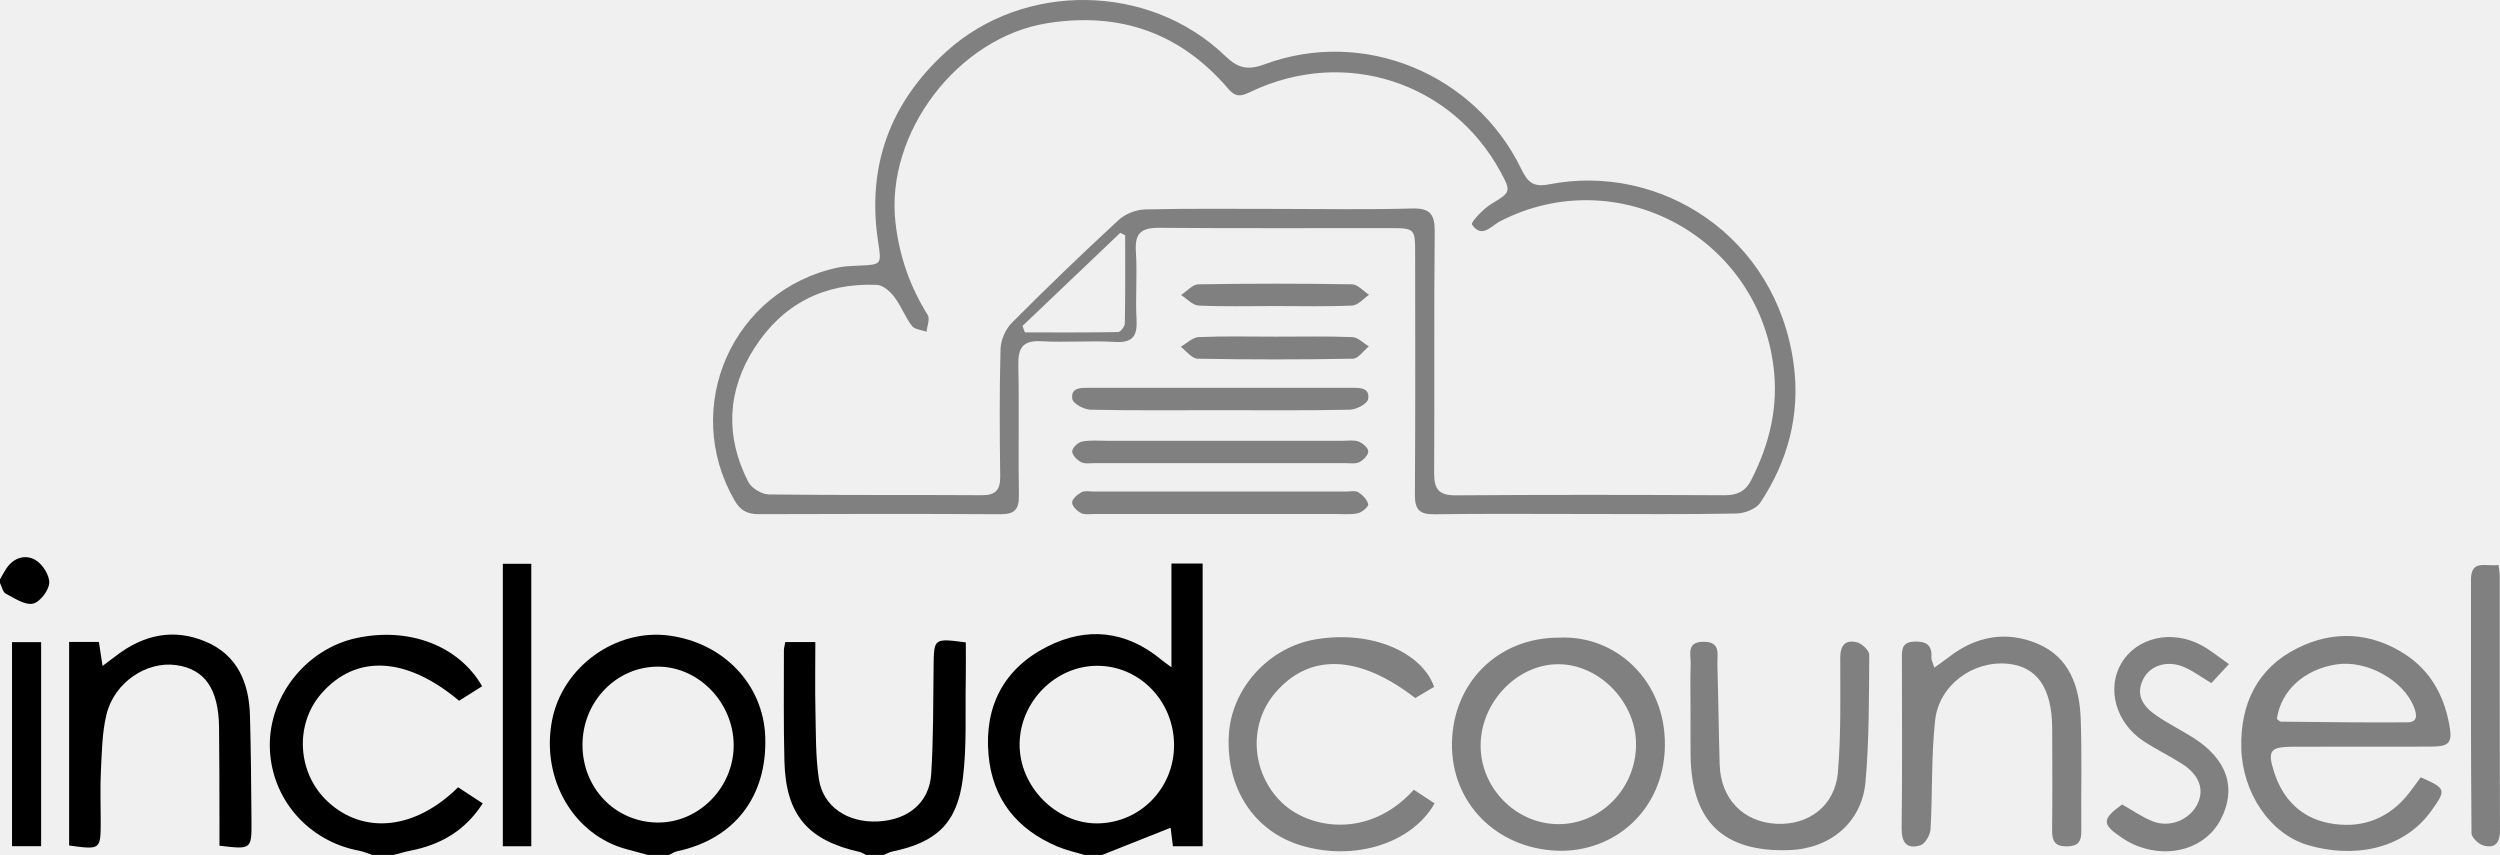
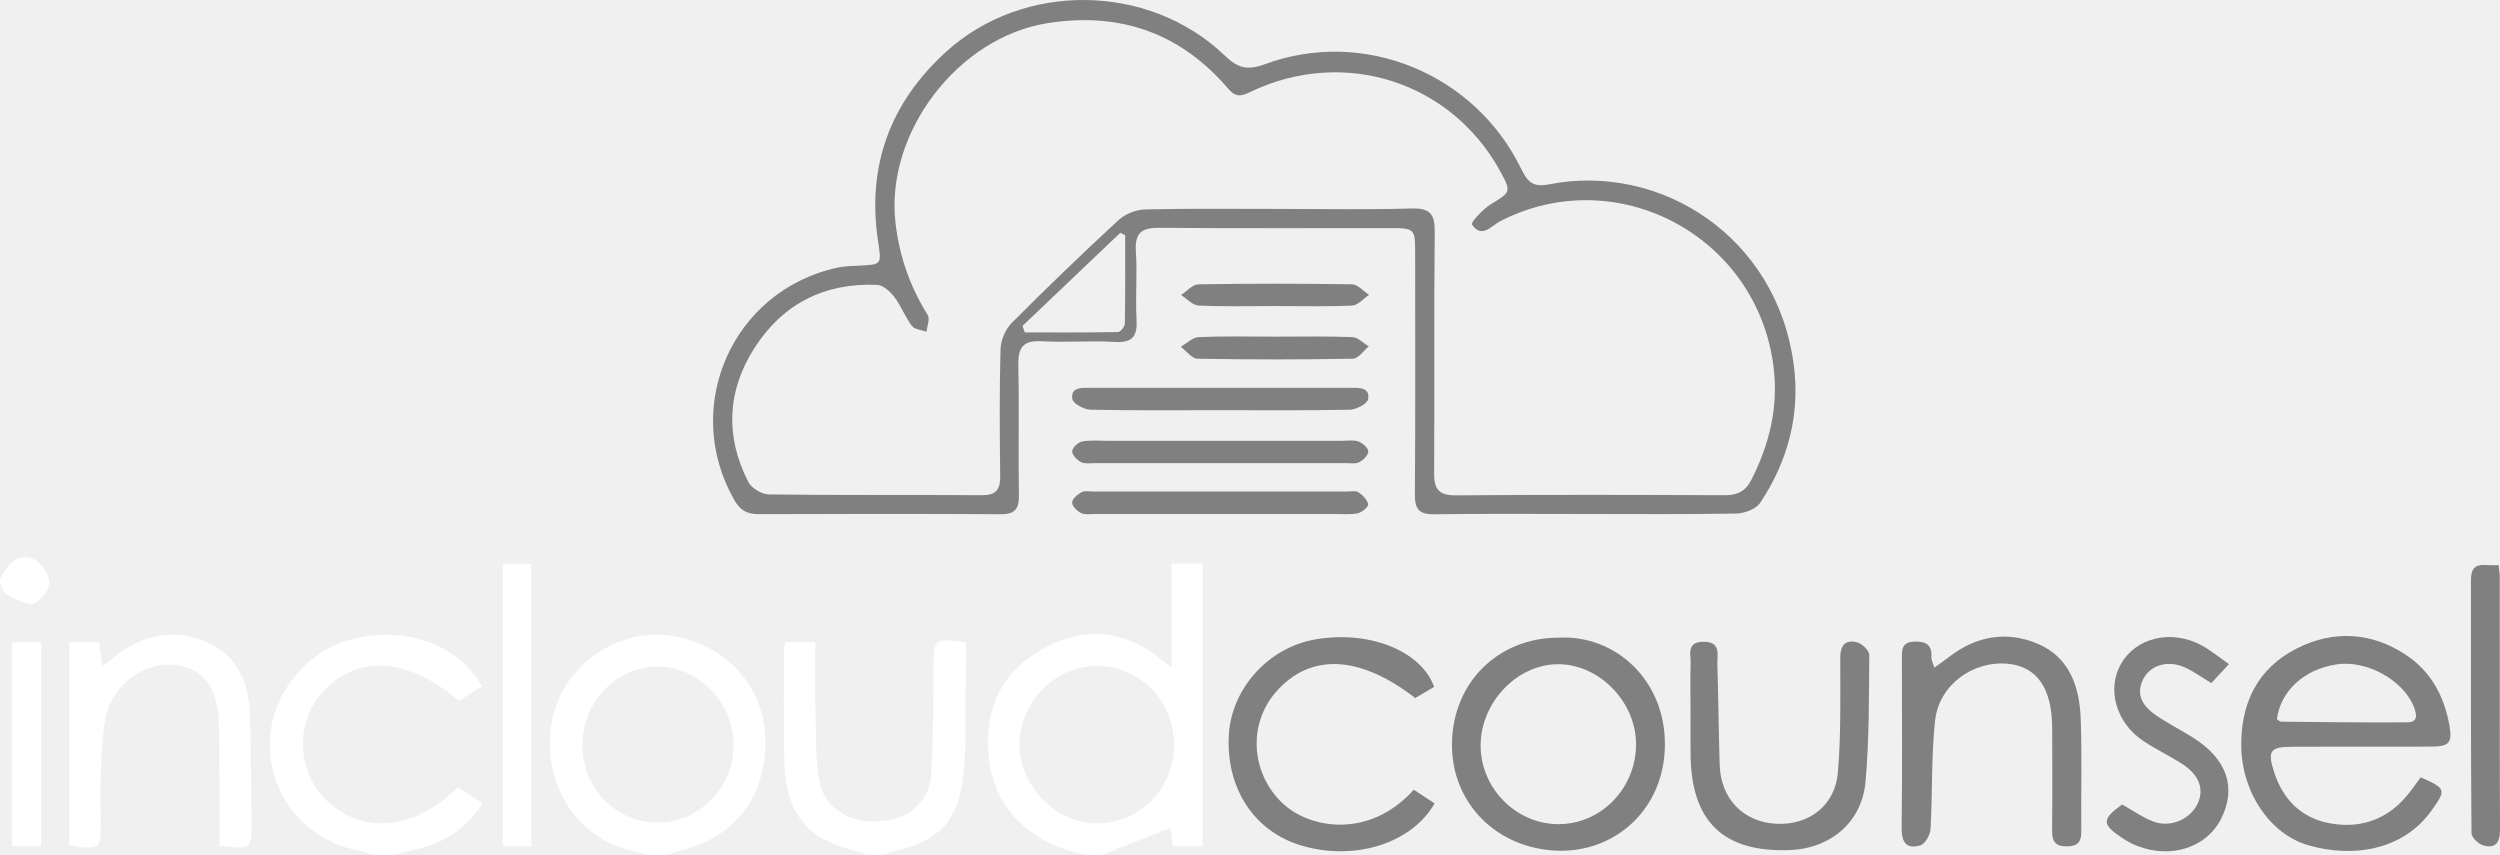
- <svg xmlns="http://www.w3.org/2000/svg" version="1.1" id="Layer_1" x="0px" y="0px" width="698.605px" height="238.899px" viewBox="0 0 698.605 238.899" enable-background="new 0 0 698.605 238.899" xml:space="preserve">
-   <path fill-rule="evenodd" clip-rule="evenodd" d="M327.35,157.47v28.989c-1.7-1.25-2.25-1.619-2.76-2.05  c-9.91-8.24-20.94-9.37-32.11-3.64c-11.97,6.13-17.43,16.59-16.25,30.07c1.08,12.439,7.89,20.89,19.25,25.72  c2.4,1.02,5.01,1.57,7.52,2.34h5c6.36-2.52,12.71-5.05,19.11-7.59c0.16,1.25,0.4,3.16,0.66,5.18h8.3v-79.02H327.35z M306.67,230.09  c-11.63,0.09-21.87-10.37-21.75-22.221c0.12-11.8,9.99-21.77,21.6-21.819c11.93-0.051,21.58,9.899,21.56,22.229  C328.06,220.319,318.57,229.979,306.67,230.09z" />
-   <path fill-rule="evenodd" clip-rule="evenodd" d="M213.84,205.869c-0.53-14.54-11.55-26.17-26.77-28.25  c-15-2.06-29.94,8.73-32.81,23.71c-3.14,16.38,6.09,32.16,21.04,36.03c1.91,0.49,3.8,1.03,5.7,1.54h6c0.73-0.35,1.43-0.85,2.21-1.02  C205.25,234.479,214.44,222.55,213.84,205.869z M183.62,229.85c-11.75-0.181-20.85-9.65-20.85-21.69c0-12.14,9.53-21.96,21.23-21.87  c11.29,0.08,20.9,10.03,21.02,21.771C205.15,219.989,195.29,230.029,183.62,229.85z" />
-   <path fill-rule="evenodd" clip-rule="evenodd" d="M104,238.899c-1.229-0.402-2.432-0.95-3.692-1.186  c-14.31-2.669-24.647-14.684-24.911-29.016c-0.261-14.218,10.193-27.355,24.183-30.39c14.616-3.171,28.587,2.049,35.143,13.455  c-2.164,1.367-4.345,2.746-6.426,4.061c-14.822-12.405-28.838-13.054-38.485-2.022c-7.561,8.646-6.754,22.288,1.788,30.218  c10.007,9.291,24.413,7.856,36.406-4.022c2.149,1.407,4.414,2.891,6.883,4.508c-4.93,7.655-11.764,11.555-20.11,13.188  c-1.61,0.314-3.187,0.8-4.778,1.207C108,238.899,106,238.899,104,238.899z" />
-   <path fill-rule="evenodd" clip-rule="evenodd" d="M242,238.899c-0.598-0.283-1.167-0.69-1.797-0.831  c-14.524-3.255-20.605-10.391-21.003-25.313c-0.275-10.322-0.127-20.656-0.145-30.984c-0.001-0.646,0.203-1.29,0.381-2.347  c2.577,0,5.123,0,8.403,0c0,6.472-0.111,12.913,0.032,19.349c0.141,6.311,0.025,12.692,0.956,18.902  c1.165,7.774,8.066,12.312,16.591,11.867c8.421-0.44,14.304-5.295,14.805-13.297c0.624-9.958,0.542-19.962,0.663-29.948  c0.095-7.956,0.026-7.957,8.999-6.786c0,3.472,0.06,7.067-0.012,10.66c-0.182,9.148,0.331,18.393-0.821,27.421  c-1.599,12.539-7.417,17.835-19.768,20.372c-0.792,0.163-1.524,0.617-2.285,0.936C245.333,238.899,243.667,238.899,242,238.899z" />
-   <path fill-rule="evenodd" clip-rule="evenodd" d="M0,161.899c0.57-0.983,1.097-1.994,1.717-2.945  c2.024-3.105,5.307-4.115,8.149-2.491c1.988,1.137,4.014,4.301,3.894,6.439c-0.119,2.121-2.649,5.411-4.587,5.786  c-2.28,0.442-5.15-1.532-7.576-2.814c-0.826-0.438-1.082-1.952-1.598-2.975C0,162.566,0,162.232,0,161.899z" />
-   <path fill-rule="evenodd" clip-rule="evenodd" fill="#808080" d="M501.26,102.009c-4.74-36.11-37.43-56.57-68.359-50.5  c-4.53,0.89-6.021-0.65-7.79-4.28c-12.971-26.69-44.04-39.5-71.71-29.27c-4.94,1.83-7.57,1.01-11.16-2.44  c-21.15-20.28-56.19-20.74-77.86-1.05c-15.66,14.23-22.21,31.95-19,53.05c0.98,6.45,1,6.42-5.36,6.71  c-1.99,0.09-4.02,0.13-5.96,0.55c-29.39,6.34-43.78,38.93-28.84,65c1.62,2.82,3.57,3.92,6.78,3.9c22.5-0.09,45-0.11,67.5,0.02  c3.88,0.021,5.28-1.22,5.22-5.18c-0.2-12.16,0.11-24.33-0.16-36.49c-0.1-4.89,1.28-6.96,6.48-6.67c6.81,0.38,13.68-0.21,20.49,0.19  c5,0.3,6.33-1.61,6.07-6.3c-0.35-6.32,0.24-12.69-0.19-18.99c-0.34-5.13,1.56-6.64,6.51-6.6c21.66,0.19,43.33,0.06,64.99,0.09  c6.27,0.01,6.54,0.32,6.54,6.46c0.01,22.66,0.09,45.33-0.07,67.99c-0.03,4.08,1.18,5.57,5.38,5.51  c13.99-0.199,27.99-0.079,41.99-0.079c14.17,0,28.33,0.14,42.5-0.131c2.27-0.05,5.46-1.26,6.62-3  C499.62,128.88,503.08,115.85,501.26,102.009z M314.33,90.39c-0.01,0.84-1.22,2.38-1.9,2.4c-8.68,0.16-17.36,0.1-26.04,0.1  c-0.22-0.6-0.44-1.2-0.66-1.81c9.1-8.67,18.21-17.35,27.32-26.02c0.46,0.23,0.91,0.45,1.37,0.68  C314.42,73.959,314.48,82.169,314.33,90.39z M489.4,134.09c-1.681,3.3-4,4.319-7.58,4.3c-24.99-0.12-49.99-0.16-74.98,0.029  c-4.689,0.04-6.1-1.67-6.08-6.1c0.12-22.5-0.069-44.99,0.16-67.48c0.05-4.96-1.24-6.73-6.43-6.58c-12.32,0.36-24.65,0.12-36.98,0.12  c-12.5,0.01-25-0.15-37.49,0.14c-2.53,0.06-5.58,1.25-7.43,2.96c-10.16,9.38-20.13,18.97-29.88,28.77  c-1.76,1.77-3.05,4.82-3.12,7.31c-0.32,11.82-0.24,23.66-0.09,35.49c0.05,3.81-1.2,5.359-5.16,5.33  c-19.83-0.131-39.66,0.039-59.49-0.211c-1.97-0.029-4.85-1.75-5.74-3.489c-6.52-12.721-5.95-25.5,1.74-37.47  c7.89-12.29,19.56-18.25,34.24-17.6c1.68,0.08,3.67,1.85,4.82,3.37c1.9,2.49,3.01,5.58,4.9,8.08c0.77,1.01,2.71,1.13,4.11,1.65  c0.15-1.58,1-3.61,0.32-4.69c-4.93-7.9-7.89-16.31-8.99-25.65c-2.96-25.15,17.37-51.96,42.54-55.91  c20.29-3.18,37.14,2.79,50.45,18.36c2.24,2.63,3.88,1.96,6.359,0.78c26.061-12.4,55.96-2.78,69.66,22.32  c3.11,5.69,2.88,5.81-2.58,9.11c-2.26,1.36-5.72,5.15-5.37,5.68c2.721,4.11,5.48,0.36,7.921-0.9  c32.55-16.74,71.699,4.08,76.35,40.51C497.03,113.709,494.49,124.05,489.4,134.09z" />
-   <path fill-rule="evenodd" clip-rule="evenodd" fill="#808080" d="M640.68,208.669c12.82-0.05,25.65,0,38.48-0.029  c5.32-0.021,6.229-0.971,5.26-6.23c-1.479-8-5.189-14.83-12.08-19.399c-9.7-6.44-20.29-6.94-30.41-1.86  c-11.13,5.58-15.93,15.5-15.62,27.97c0.311,12.221,7.87,23.86,18.601,27.03c12.45,3.68,26.67,1.52,34.64-9.76  c4.03-5.69,4.021-6.04-3.1-9.181c-1.57,2.08-2.851,4.03-4.391,5.761c-5.71,6.42-13.1,8.62-21.26,7.04  c-7.78-1.511-12.87-6.65-15.31-14.24C633.56,209.789,634.34,208.689,640.68,208.669z M652.91,185.659  c8.42-1.29,18.68,4.391,21.63,11.88c0.85,2.16,1.19,4.28-1.81,4.311c-11.771,0.09-23.54-0.07-35.311-0.19c-0.4,0-0.8-0.5-1.17-0.75  C637.37,192.979,643.9,187.029,652.91,185.659z" />
-   <path fill-rule="evenodd" clip-rule="evenodd" fill="#808080" d="M435.57,178.189c-16.931-0.021-29.62,12.56-29.83,29.56  c-0.21,16.79,12.609,29.37,29.43,29.971c15.96,0.569,29.84-11.38,30.07-29.32C465.48,190.06,451.4,177.35,435.57,178.189z   M435.35,230.3c-11.92-0.091-21.819-10.33-21.6-22.341c0.22-12.01,10.45-22.47,21.87-22.35c11.53,0.12,21.7,10.79,21.56,22.61  C457.05,220.479,447.24,230.399,435.35,230.3z" />
-   <path fill-rule="evenodd" clip-rule="evenodd" d="M19.319,236.27c0-17.394,0-34.503,0-51.612c0-1.635,0-3.27,0-5.276  c3.009,0,5.548,0,8.31,0c0.32,2.08,0.614,3.993,1.031,6.704c1.504-1.125,2.599-1.918,3.667-2.747  c7.691-5.971,16.212-7.87,25.261-3.994c8.838,3.786,12.004,11.524,12.262,20.603c0.278,9.81,0.35,19.625,0.424,29.438  c0.06,8.006,0.002,8.006-8.946,6.939c0-2.304,0.007-4.72-0.001-7.136c-0.029-8.652,0.001-17.305-0.112-25.956  c-0.14-10.74-4.005-16.259-11.99-17.377c-8.26-1.157-17.277,4.827-19.461,13.762c-1.246,5.099-1.291,10.523-1.566,15.817  c-0.242,4.646-0.049,9.315-0.054,13.975C28.137,237.472,28.135,237.472,19.319,236.27z" />
-   <path fill-rule="evenodd" clip-rule="evenodd" fill="#808080" d="M540.529,186.566c1.749-1.264,2.934-2.065,4.059-2.941  c7.599-5.913,16.137-7.428,24.87-3.715c8.874,3.774,11.646,12.011,11.975,20.887c0.39,10.47,0.063,20.965,0.167,31.447  c0.029,2.874-0.83,4.222-3.968,4.271c-3.442,0.055-4.224-1.521-4.188-4.569c0.107-9.483,0.061-18.97,0.023-28.455  c-0.045-11.194-4.252-17.254-12.432-18.013c-9.731-0.903-19.212,5.926-20.291,15.894c-1.086,10.041-0.698,20.234-1.27,30.344  c-0.092,1.614-1.531,4.11-2.858,4.512c-3.651,1.104-5.265-0.657-5.216-4.729c0.19-15.807,0.084-31.617,0.071-47.426  c-0.002-2.435-0.113-4.642,3.425-4.78c3.381-0.133,5.056,0.934,4.82,4.466C539.678,184.362,540.057,184.994,540.529,186.566z" />
-   <path fill-rule="evenodd" clip-rule="evenodd" fill="#808080" d="M400.75,191.943c-1.74,1.031-3.552,2.104-5.267,3.121  c-15.72-12.146-29.497-12.631-39.05-1.556c-7.67,8.893-6.838,22.372,1.708,30.712c7.523,7.341,24.335,10.437,36.94-3.534  c1.893,1.242,3.863,2.534,5.809,3.812c-6.352,11.191-22.301,16.142-37.023,11.847c-13.371-3.901-21.352-16.013-20.472-31.069  c0.753-12.892,11.126-24.496,24.47-26.656C383.595,176.073,397.443,182.443,400.75,191.943z" />
-   <path fill-rule="evenodd" clip-rule="evenodd" fill="#808080" d="M472.405,198.925c-0.006-4.5-0.11-9.002,0.034-13.497  c0.083-2.553-1.254-6.055,3.55-6.091c5.007-0.038,3.837,3.598,3.918,6.367c0.274,9.32,0.365,18.646,0.64,27.966  c0.282,9.549,6.594,16.062,15.843,16.527c9.082,0.455,16.411-5.048,17.202-14.397c0.896-10.593,0.641-21.293,0.652-31.946  c0.004-3.534,1.424-5.214,4.714-4.349c1.394,0.367,3.401,2.287,3.392,3.488c-0.086,11.81-0.007,23.663-1.039,35.41  c-1.003,11.422-9.846,18.763-21.337,19.154c-18.431,0.628-27.364-7.997-27.558-26.635  C472.375,206.924,472.41,202.924,472.405,198.925z" />
-   <path fill-rule="evenodd" clip-rule="evenodd" fill="#808080" d="M593.007,224.804c2.884,1.615,5.613,3.566,8.644,4.741  c4.723,1.833,10.188-0.487,12.346-4.744c2.08-4.104,0.632-8.246-4.23-11.349c-3.502-2.233-7.273-4.048-10.742-6.328  c-7.74-5.089-10.41-14.614-6.271-21.716c4.248-7.29,14.072-9.595,22.441-5.081c2.553,1.377,4.823,3.278,7.672,5.251  c-1.964,2.112-3.39,3.646-4.934,5.308c-2.592-1.559-4.861-3.228-7.371-4.369c-4.734-2.154-9.71-0.706-11.689,3.318  c-2.246,4.565,0.205,7.72,3.725,10.132c3.282,2.25,6.879,4.037,10.25,6.166c9.519,6.009,12.229,14.053,7.764,22.775  c-4.076,7.965-13.988,11.152-23.439,7.461c-1.535-0.601-3.012-1.435-4.381-2.359C587.296,230.299,587.357,228.88,593.007,224.804z" />
-   <path fill-rule="evenodd" clip-rule="evenodd" d="M148.464,236.474c-2.641,0-5.066,0-7.953,0c0-26.188,0-52.361,0-78.922  c2.52,0,5.063,0,7.953,0C148.464,183.796,148.464,209.973,148.464,236.474z" />
-   <path fill-rule="evenodd" clip-rule="evenodd" fill="#808080" d="M698.189,157.87c0.171,1.462,0.346,2.267,0.346,3.07  c0.018,23.627-0.031,47.255,0.07,70.882c0.016,3.396-1.082,5.362-4.527,4.473c-1.398-0.361-3.426-2.242-3.436-3.446  c-0.203-23.626-0.161-47.254-0.145-70.881C690.502,156.198,694.729,158.392,698.189,157.87z" />
-   <path fill-rule="evenodd" clip-rule="evenodd" fill="#808080" d="M340.709,114.622c-11.996-0.001-23.994,0.125-35.984-0.137  c-1.794-0.039-4.857-1.685-5.067-2.959c-0.547-3.331,2.521-3.16,4.86-3.161c24.325-0.013,48.649-0.012,72.973-0.001  c2.353,0.001,5.408-0.129,4.814,3.198c-0.229,1.283-3.305,2.887-5.113,2.926C365.037,114.746,352.872,114.622,340.709,114.622z" />
-   <path fill-rule="evenodd" clip-rule="evenodd" fill="#808080" d="M341.005,143.634c-11.659-0.001-23.317,0.005-34.976-0.007  c-1.33-0.002-2.846,0.283-3.938-0.253c-1.115-0.547-2.533-1.97-2.495-2.959c0.038-1.022,1.512-2.28,2.65-2.881  c0.924-0.486,2.281-0.176,3.445-0.176c23.484-0.005,46.968-0.005,70.451,0.001c1.165,0,2.581-0.337,3.434,0.196  c1.205,0.753,2.458,2.062,2.76,3.353c0.146,0.619-1.727,2.269-2.885,2.516c-2.076,0.443-4.304,0.204-6.468,0.206  C362.324,143.64,351.664,143.635,341.005,143.634z" />
-   <path fill-rule="evenodd" clip-rule="evenodd" fill="#808080" d="M340.474,129.427c-11.484,0-22.969,0.006-34.453-0.008  c-1.328-0.002-2.85,0.271-3.928-0.278c-1.118-0.569-2.501-1.998-2.48-3.024c0.02-0.966,1.599-2.495,2.705-2.719  c2.244-0.454,4.633-0.224,6.962-0.225c21.97-0.007,43.941-0.006,65.912,0.001c1.496,0,3.128-0.29,4.449,0.209  c1.154,0.437,2.697,1.782,2.716,2.751c0.019,1.022-1.38,2.442-2.502,3.009c-1.081,0.546-2.601,0.275-3.929,0.276  C364.108,129.433,352.291,129.427,340.474,129.427z" />
-   <path fill-rule="evenodd" clip-rule="evenodd" d="M3.359,236.459c0-19.081,0-37.836,0-57.028c2.662,0,5.207,0,8.133,0  c0,18.92,0,37.804,0,57.028C8.88,236.459,6.453,236.459,3.359,236.459z" />
-   <path fill-rule="evenodd" clip-rule="evenodd" fill="#808080" d="M356.395,85.524c-7.16,0.001-14.329,0.19-21.473-0.141  c-1.67-0.077-3.259-1.917-4.885-2.945c1.607-1.042,3.2-2.96,4.824-2.986c14.315-0.237,28.637-0.235,42.954-0.005  c1.602,0.026,3.175,1.91,4.762,2.933c-1.568,1.048-3.098,2.927-4.71,3.001C370.723,85.712,363.554,85.524,356.395,85.524z" />
-   <path fill-rule="evenodd" clip-rule="evenodd" fill="#808080" d="M356.439,94.073c7.157,0.003,14.32-0.154,21.467,0.126  c1.566,0.062,3.071,1.684,4.604,2.588c-1.476,1.202-2.934,3.422-4.431,3.449c-14.477,0.263-28.963,0.265-43.439,0.003  c-1.587-0.028-3.136-2.172-4.703-3.334c1.676-0.945,3.32-2.632,5.034-2.706C342.116,93.892,349.281,94.07,356.439,94.073z" />
+ <svg xmlns="http://www.w3.org/2000/svg" version="1.1" id="Layer_1" x="0px" y="0px" width="698.605px" height="238.898px" viewBox="0 0 698.605 238.898" enable-background="new 0 0 698.605 238.898" xml:space="preserve">
+   <path fill="#FFFFFF" d="M327.35,157.47v28.989c-1.699-1.25-2.25-1.619-2.76-2.05c-9.91-8.24-20.94-9.37-32.11-3.641  c-11.97,6.13-17.43,16.59-16.25,30.07c1.08,12.439,7.89,20.89,19.25,25.72c2.4,1.021,5.01,1.57,7.52,2.34h5  c6.36-2.52,12.71-5.05,19.11-7.59c0.159,1.25,0.399,3.16,0.659,5.181h8.301v-79.021L327.35,157.47L327.35,157.47z M306.67,230.09  c-11.63,0.09-21.87-10.37-21.75-22.221c0.12-11.8,9.99-21.771,21.6-21.819c11.931-0.051,21.58,9.899,21.561,22.229  C328.061,220.32,318.57,229.979,306.67,230.09z" />
+   <path fill="#FFFFFF" d="M213.84,205.869c-0.53-14.54-11.55-26.17-26.77-28.25c-15-2.061-29.94,8.729-32.81,23.71  c-3.14,16.38,6.09,32.16,21.04,36.029c1.91,0.49,3.8,1.03,5.7,1.54h6c0.73-0.35,1.43-0.85,2.21-1.02  C205.25,234.479,214.44,222.55,213.84,205.869z M183.62,229.85c-11.75-0.181-20.85-9.649-20.85-21.689  c0-12.141,9.53-21.96,21.23-21.87c11.29,0.08,20.9,10.03,21.02,21.771C205.15,219.99,195.29,230.03,183.62,229.85z" />
+   <path fill="#FFFFFF" d="M104,238.899c-1.229-0.401-2.432-0.949-3.692-1.186c-14.31-2.669-24.647-14.684-24.911-29.016  c-0.261-14.219,10.193-27.355,24.183-30.391c14.616-3.171,28.587,2.049,35.143,13.455c-2.164,1.367-4.345,2.746-6.426,4.062  c-14.822-12.405-28.838-13.055-38.485-2.022c-7.561,8.646-6.754,22.288,1.788,30.218c10.007,9.291,24.413,7.856,36.406-4.021  c2.149,1.407,4.414,2.891,6.883,4.508c-4.93,7.655-11.764,11.555-20.11,13.188c-1.61,0.314-3.188,0.801-4.778,1.207  C108,238.899,106,238.899,104,238.899z" />
+   <path fill="#FFFFFF" d="M242,238.899c-0.598-0.282-1.167-0.689-1.797-0.83c-14.524-3.256-20.605-10.392-21.003-25.313  c-0.275-10.322-0.127-20.656-0.146-30.984c-0.001-0.646,0.203-1.29,0.381-2.347c2.577,0,5.123,0,8.403,0  c0,6.472-0.111,12.913,0.032,19.349c0.141,6.312,0.025,12.692,0.956,18.902c1.165,7.774,8.066,12.312,16.591,11.867  c8.421-0.44,14.304-5.295,14.805-13.297c0.624-9.958,0.542-19.962,0.663-29.948c0.095-7.956,0.026-7.957,8.999-6.786  c0,3.472,0.06,7.067-0.012,10.66c-0.182,9.148,0.331,18.393-0.821,27.421c-1.599,12.539-7.417,17.835-19.768,20.372  c-0.792,0.163-1.524,0.617-2.285,0.937C245.333,238.899,243.667,238.899,242,238.899z" />
+   <path fill="#FFFFFF" d="M0,161.899c0.57-0.982,1.097-1.993,1.717-2.944c2.024-3.105,5.307-4.115,8.149-2.491  c1.988,1.137,4.014,4.301,3.894,6.439c-0.119,2.12-2.649,5.41-4.587,5.785c-2.28,0.442-5.15-1.531-7.576-2.813  c-0.826-0.438-1.082-1.952-1.598-2.976C0,162.566,0,162.232,0,161.899z" />
+   <path fill="#808080" d="M501.26,102.009c-4.74-36.11-37.43-56.57-68.358-50.5c-4.53,0.89-6.021-0.65-7.79-4.28  c-12.972-26.689-44.04-39.5-71.71-29.27c-4.94,1.83-7.57,1.01-11.16-2.44c-21.15-20.279-56.19-20.739-77.86-1.05  c-15.66,14.23-22.21,31.95-19,53.05c0.98,6.45,1,6.42-5.36,6.71c-1.99,0.091-4.02,0.13-5.96,0.551c-29.39,6.34-43.78,38.93-28.84,65  c1.62,2.819,3.57,3.92,6.78,3.899c22.5-0.09,45-0.109,67.5,0.021c3.88,0.021,5.28-1.221,5.22-5.181  c-0.2-12.16,0.11-24.33-0.16-36.489c-0.1-4.891,1.28-6.96,6.48-6.671c6.81,0.381,13.68-0.21,20.49,0.19c5,0.3,6.33-1.61,6.069-6.3  c-0.35-6.32,0.24-12.69-0.189-18.99c-0.34-5.13,1.56-6.64,6.51-6.6c21.66,0.189,43.33,0.06,64.99,0.09  c6.27,0.01,6.54,0.32,6.54,6.46c0.01,22.66,0.09,45.33-0.07,67.99c-0.03,4.08,1.18,5.569,5.38,5.51  c13.99-0.199,27.99-0.079,41.99-0.079c14.17,0,28.33,0.14,42.5-0.131c2.271-0.05,5.46-1.26,6.62-3  C499.62,128.88,503.08,115.85,501.26,102.009z M314.33,90.39c-0.01,0.84-1.22,2.38-1.9,2.4c-8.68,0.16-17.359,0.1-26.04,0.1  c-0.22-0.6-0.44-1.2-0.66-1.81c9.1-8.67,18.21-17.351,27.32-26.021c0.46,0.23,0.91,0.45,1.37,0.681  C314.42,73.959,314.48,82.169,314.33,90.39z M489.4,134.09c-1.682,3.3-4,4.319-7.58,4.3c-24.99-0.12-49.99-0.16-74.98,0.029  c-4.688,0.04-6.1-1.67-6.08-6.1c0.12-22.5-0.068-44.99,0.16-67.48c0.05-4.96-1.24-6.73-6.43-6.58c-12.32,0.36-24.65,0.12-36.98,0.12  c-12.5,0.01-25-0.15-37.49,0.14c-2.529,0.061-5.579,1.25-7.43,2.96c-10.16,9.38-20.13,18.971-29.88,28.771  c-1.76,1.77-3.05,4.82-3.12,7.31c-0.32,11.82-0.24,23.66-0.09,35.49c0.05,3.81-1.2,5.359-5.16,5.33  c-19.83-0.131-39.66,0.039-59.49-0.211c-1.97-0.029-4.85-1.75-5.74-3.489c-6.52-12.721-5.95-25.5,1.74-37.47  c7.89-12.29,19.56-18.25,34.24-17.601c1.68,0.08,3.67,1.851,4.82,3.37c1.9,2.49,3.01,5.58,4.9,8.08c0.77,1.011,2.71,1.13,4.11,1.65  c0.15-1.58,1-3.61,0.32-4.69c-4.93-7.899-7.89-16.31-8.99-25.649c-2.96-25.15,17.37-51.96,42.54-55.91  c20.29-3.18,37.14,2.79,50.45,18.36c2.24,2.63,3.88,1.96,6.358,0.779c26.062-12.399,55.96-2.779,69.66,22.32  c3.11,5.689,2.88,5.81-2.58,9.11c-2.26,1.359-5.72,5.149-5.37,5.68c2.722,4.11,5.48,0.36,7.922-0.9  c32.55-16.739,71.698,4.08,76.35,40.511C497.03,113.709,494.49,124.05,489.4,134.09z" />
+   <path fill="#808080" d="M640.68,208.669c12.82-0.05,25.65,0,38.48-0.029c5.32-0.021,6.229-0.971,5.26-6.229  c-1.479-8-5.189-14.83-12.08-19.399c-9.7-6.439-20.29-6.939-30.41-1.86c-11.13,5.58-15.93,15.5-15.619,27.971  c0.311,12.221,7.869,23.859,18.601,27.029c12.45,3.681,26.67,1.521,34.64-9.76c4.03-5.689,4.021-6.04-3.1-9.181  c-1.57,2.08-2.852,4.03-4.391,5.761c-5.711,6.42-13.101,8.62-21.261,7.04c-7.78-1.511-12.87-6.649-15.31-14.24  C633.561,209.789,634.34,208.689,640.68,208.669z M652.91,185.659c8.42-1.29,18.68,4.391,21.63,11.88  c0.85,2.16,1.19,4.28-1.81,4.311c-11.771,0.09-23.541-0.069-35.312-0.189c-0.399,0-0.8-0.5-1.17-0.75  C637.37,192.979,643.9,187.03,652.91,185.659z" />
+   <path fill="#808080" d="M435.57,178.189c-16.932-0.021-29.62,12.561-29.83,29.561c-0.21,16.79,12.608,29.37,29.43,29.971  c15.96,0.569,29.84-11.38,30.07-29.32C465.48,190.06,451.4,177.35,435.57,178.189z M435.35,230.3  c-11.92-0.091-21.818-10.33-21.6-22.341c0.22-12.01,10.45-22.47,21.87-22.351c11.53,0.12,21.7,10.79,21.56,22.61  C457.05,220.479,447.24,230.399,435.35,230.3z" />
+   <path fill="#FFFFFF" d="M19.319,236.27c0-17.394,0-34.503,0-51.611c0-1.636,0-3.271,0-5.276c3.009,0,5.548,0,8.31,0  c0.32,2.08,0.614,3.993,1.031,6.704c1.504-1.125,2.599-1.918,3.667-2.747c7.691-5.971,16.212-7.87,25.261-3.994  c8.838,3.786,12.004,11.524,12.262,20.604c0.278,9.81,0.35,19.625,0.424,29.438c0.06,8.006,0.002,8.006-8.946,6.939  c0-2.305,0.007-4.721-0.001-7.137c-0.029-8.651,0.001-17.305-0.112-25.956c-0.14-10.739-4.005-16.259-11.99-17.377  c-8.26-1.156-17.277,4.827-19.461,13.763c-1.246,5.099-1.291,10.522-1.566,15.816c-0.242,4.646-0.049,9.315-0.054,13.976  C28.137,237.472,28.135,237.472,19.319,236.27z" />
+   <path fill="#808080" d="M540.529,186.566c1.749-1.264,2.934-2.064,4.059-2.94c7.6-5.913,16.137-7.428,24.87-3.715  c8.874,3.773,11.646,12.011,11.975,20.887c0.391,10.47,0.063,20.965,0.167,31.447c0.029,2.874-0.83,4.222-3.968,4.271  c-3.442,0.056-4.224-1.521-4.188-4.568c0.106-9.483,0.061-18.971,0.022-28.455c-0.045-11.194-4.252-17.254-12.432-18.014  c-9.731-0.902-19.212,5.927-20.291,15.895c-1.086,10.041-0.698,20.233-1.271,30.344c-0.092,1.614-1.53,4.11-2.857,4.512  c-3.651,1.104-5.266-0.656-5.216-4.729c0.189-15.808,0.084-31.617,0.07-47.426c-0.002-2.436-0.113-4.643,3.426-4.78  c3.381-0.133,5.056,0.934,4.819,4.466C539.678,184.363,540.057,184.994,540.529,186.566z" />
+   <path fill="#808080" d="M400.75,191.943c-1.74,1.031-3.552,2.104-5.267,3.121c-15.721-12.146-29.497-12.631-39.051-1.556  c-7.67,8.893-6.838,22.372,1.708,30.712c7.523,7.341,24.336,10.438,36.94-3.534c1.893,1.242,3.863,2.534,5.809,3.812  c-6.352,11.19-22.301,16.142-37.022,11.847c-13.371-3.9-21.353-16.013-20.473-31.069c0.754-12.892,11.127-24.495,24.471-26.655  C383.595,176.073,397.443,182.443,400.75,191.943z" />
+   <path fill="#808080" d="M472.405,198.925c-0.007-4.5-0.11-9.002,0.034-13.497c0.082-2.553-1.254-6.055,3.55-6.091  c5.007-0.038,3.837,3.598,3.918,6.367c0.273,9.319,0.364,18.646,0.64,27.966c0.282,9.549,6.594,16.062,15.843,16.527  c9.082,0.455,16.411-5.049,17.202-14.397c0.896-10.593,0.641-21.293,0.652-31.946c0.004-3.533,1.424-5.214,4.714-4.349  c1.394,0.367,3.401,2.287,3.392,3.488c-0.086,11.81-0.007,23.663-1.039,35.41c-1.003,11.422-9.846,18.763-21.337,19.153  c-18.431,0.628-27.363-7.997-27.558-26.635C472.375,206.924,472.41,202.924,472.405,198.925z" />
+   <path fill="#808080" d="M593.007,224.804c2.884,1.615,5.613,3.566,8.645,4.741c4.723,1.833,10.188-0.487,12.346-4.744  c2.08-4.104,0.632-8.246-4.229-11.349c-3.503-2.233-7.273-4.048-10.742-6.328c-7.74-5.089-10.41-14.614-6.271-21.716  c4.248-7.29,14.072-9.596,22.441-5.081c2.553,1.377,4.822,3.277,7.672,5.251c-1.964,2.111-3.391,3.646-4.935,5.308  c-2.592-1.559-4.86-3.228-7.37-4.369c-4.734-2.153-9.711-0.706-11.689,3.318c-2.246,4.564,0.205,7.72,3.725,10.132  c3.282,2.25,6.879,4.037,10.25,6.166c9.52,6.009,12.229,14.053,7.765,22.775c-4.076,7.965-13.988,11.151-23.439,7.461  c-1.535-0.602-3.012-1.436-4.381-2.359C587.296,230.299,587.357,228.88,593.007,224.804z" />
+   <path fill="#FFFFFF" d="M148.464,236.474c-2.641,0-5.066,0-7.953,0c0-26.188,0-52.36,0-78.922c2.521,0,5.063,0,7.953,0  C148.464,183.796,148.464,209.973,148.464,236.474z" />
+   <path fill="#808080" d="M698.189,157.87c0.171,1.462,0.346,2.267,0.346,3.069c0.018,23.627-0.031,47.256,0.07,70.883  c0.016,3.396-1.082,5.361-4.527,4.473c-1.398-0.361-3.426-2.242-3.436-3.446c-0.203-23.626-0.162-47.254-0.146-70.881  C690.502,156.198,694.729,158.392,698.189,157.87z" />
+   <path fill="#808080" d="M340.709,114.622c-11.996-0.001-23.994,0.125-35.984-0.137c-1.794-0.039-4.857-1.686-5.067-2.96  c-0.547-3.33,2.521-3.159,4.86-3.16c24.325-0.014,48.649-0.013,72.973-0.001c2.353,0.001,5.407-0.129,4.813,3.197  c-0.229,1.283-3.305,2.888-5.112,2.927C365.037,114.746,352.872,114.622,340.709,114.622z" />
+   <path fill="#808080" d="M341.005,143.634c-11.659-0.001-23.317,0.005-34.976-0.007c-1.33-0.002-2.846,0.283-3.938-0.253  c-1.115-0.547-2.533-1.97-2.495-2.959c0.038-1.022,1.512-2.28,2.65-2.881c0.924-0.486,2.281-0.177,3.445-0.177  c23.484-0.005,46.968-0.005,70.451,0.001c1.165,0,2.581-0.337,3.435,0.196c1.205,0.753,2.458,2.062,2.76,3.354  c0.146,0.619-1.727,2.269-2.885,2.516c-2.076,0.443-4.305,0.204-6.468,0.206C362.324,143.64,351.664,143.635,341.005,143.634z" />
+   <path fill="#808080" d="M340.474,129.427c-11.483,0-22.969,0.006-34.452-0.008c-1.329-0.002-2.851,0.271-3.929-0.278  c-1.118-0.568-2.501-1.998-2.479-3.023c0.02-0.967,1.599-2.495,2.705-2.72c2.244-0.453,4.633-0.224,6.962-0.225  c21.97-0.007,43.94-0.006,65.911,0.001c1.496,0,3.129-0.29,4.449,0.209c1.154,0.438,2.697,1.782,2.717,2.751  c0.019,1.022-1.381,2.442-2.502,3.009c-1.082,0.546-2.602,0.275-3.93,0.276C364.108,129.433,352.291,129.427,340.474,129.427z" />
+   <path fill="#FFFFFF" d="M3.359,236.459c0-19.081,0-37.836,0-57.028c2.662,0,5.207,0,8.133,0c0,18.92,0,37.805,0,57.028  C8.88,236.459,6.453,236.459,3.359,236.459z" />
+   <path fill="#808080" d="M356.395,85.524c-7.159,0.001-14.328,0.19-21.473-0.141c-1.67-0.077-3.259-1.917-4.885-2.945  c1.607-1.042,3.2-2.96,4.824-2.985c14.314-0.237,28.637-0.235,42.953-0.005c1.603,0.025,3.176,1.909,4.763,2.933  c-1.568,1.048-3.099,2.927-4.71,3.001C370.723,85.712,363.554,85.524,356.395,85.524z" />
+   <path fill="#808080" d="M356.439,94.073c7.156,0.003,14.319-0.154,21.467,0.126c1.565,0.062,3.07,1.684,4.604,2.588  c-1.476,1.202-2.934,3.422-4.431,3.449c-14.478,0.263-28.963,0.265-43.439,0.003c-1.587-0.028-3.136-2.173-4.702-3.334  c1.676-0.945,3.319-2.633,5.033-2.706C342.116,93.892,349.281,94.071,356.439,94.073z" />
</svg>
